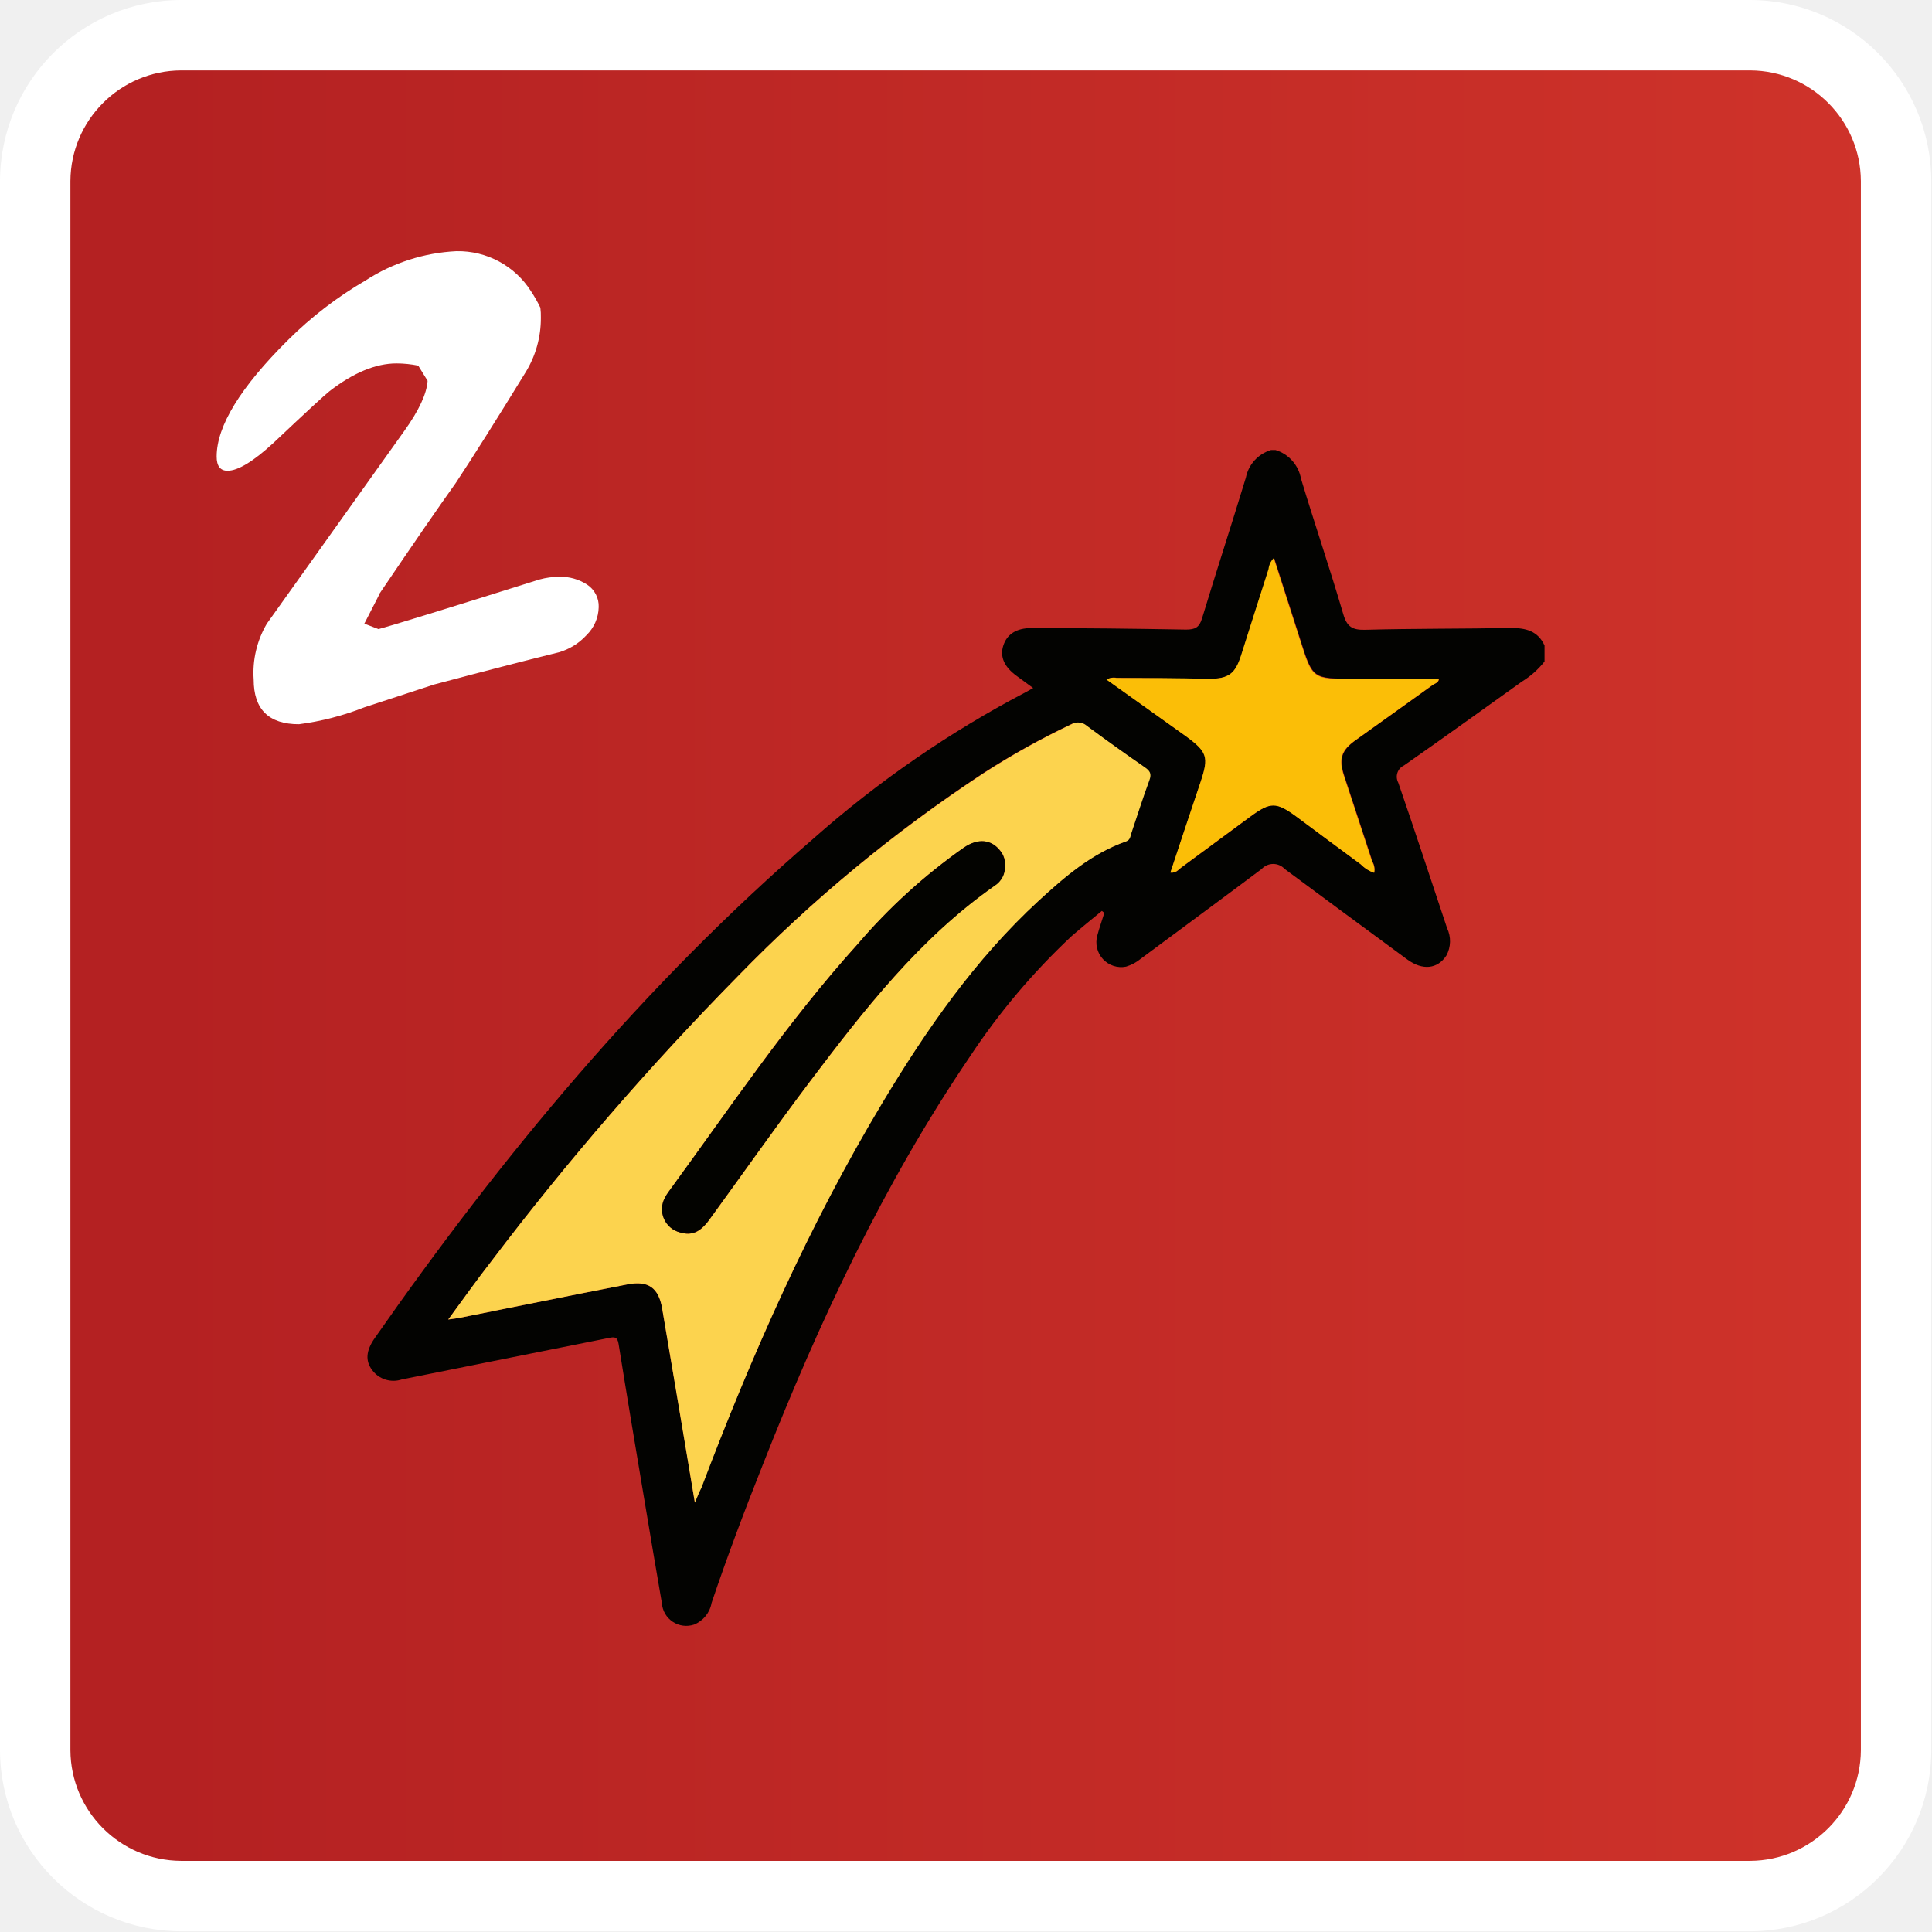
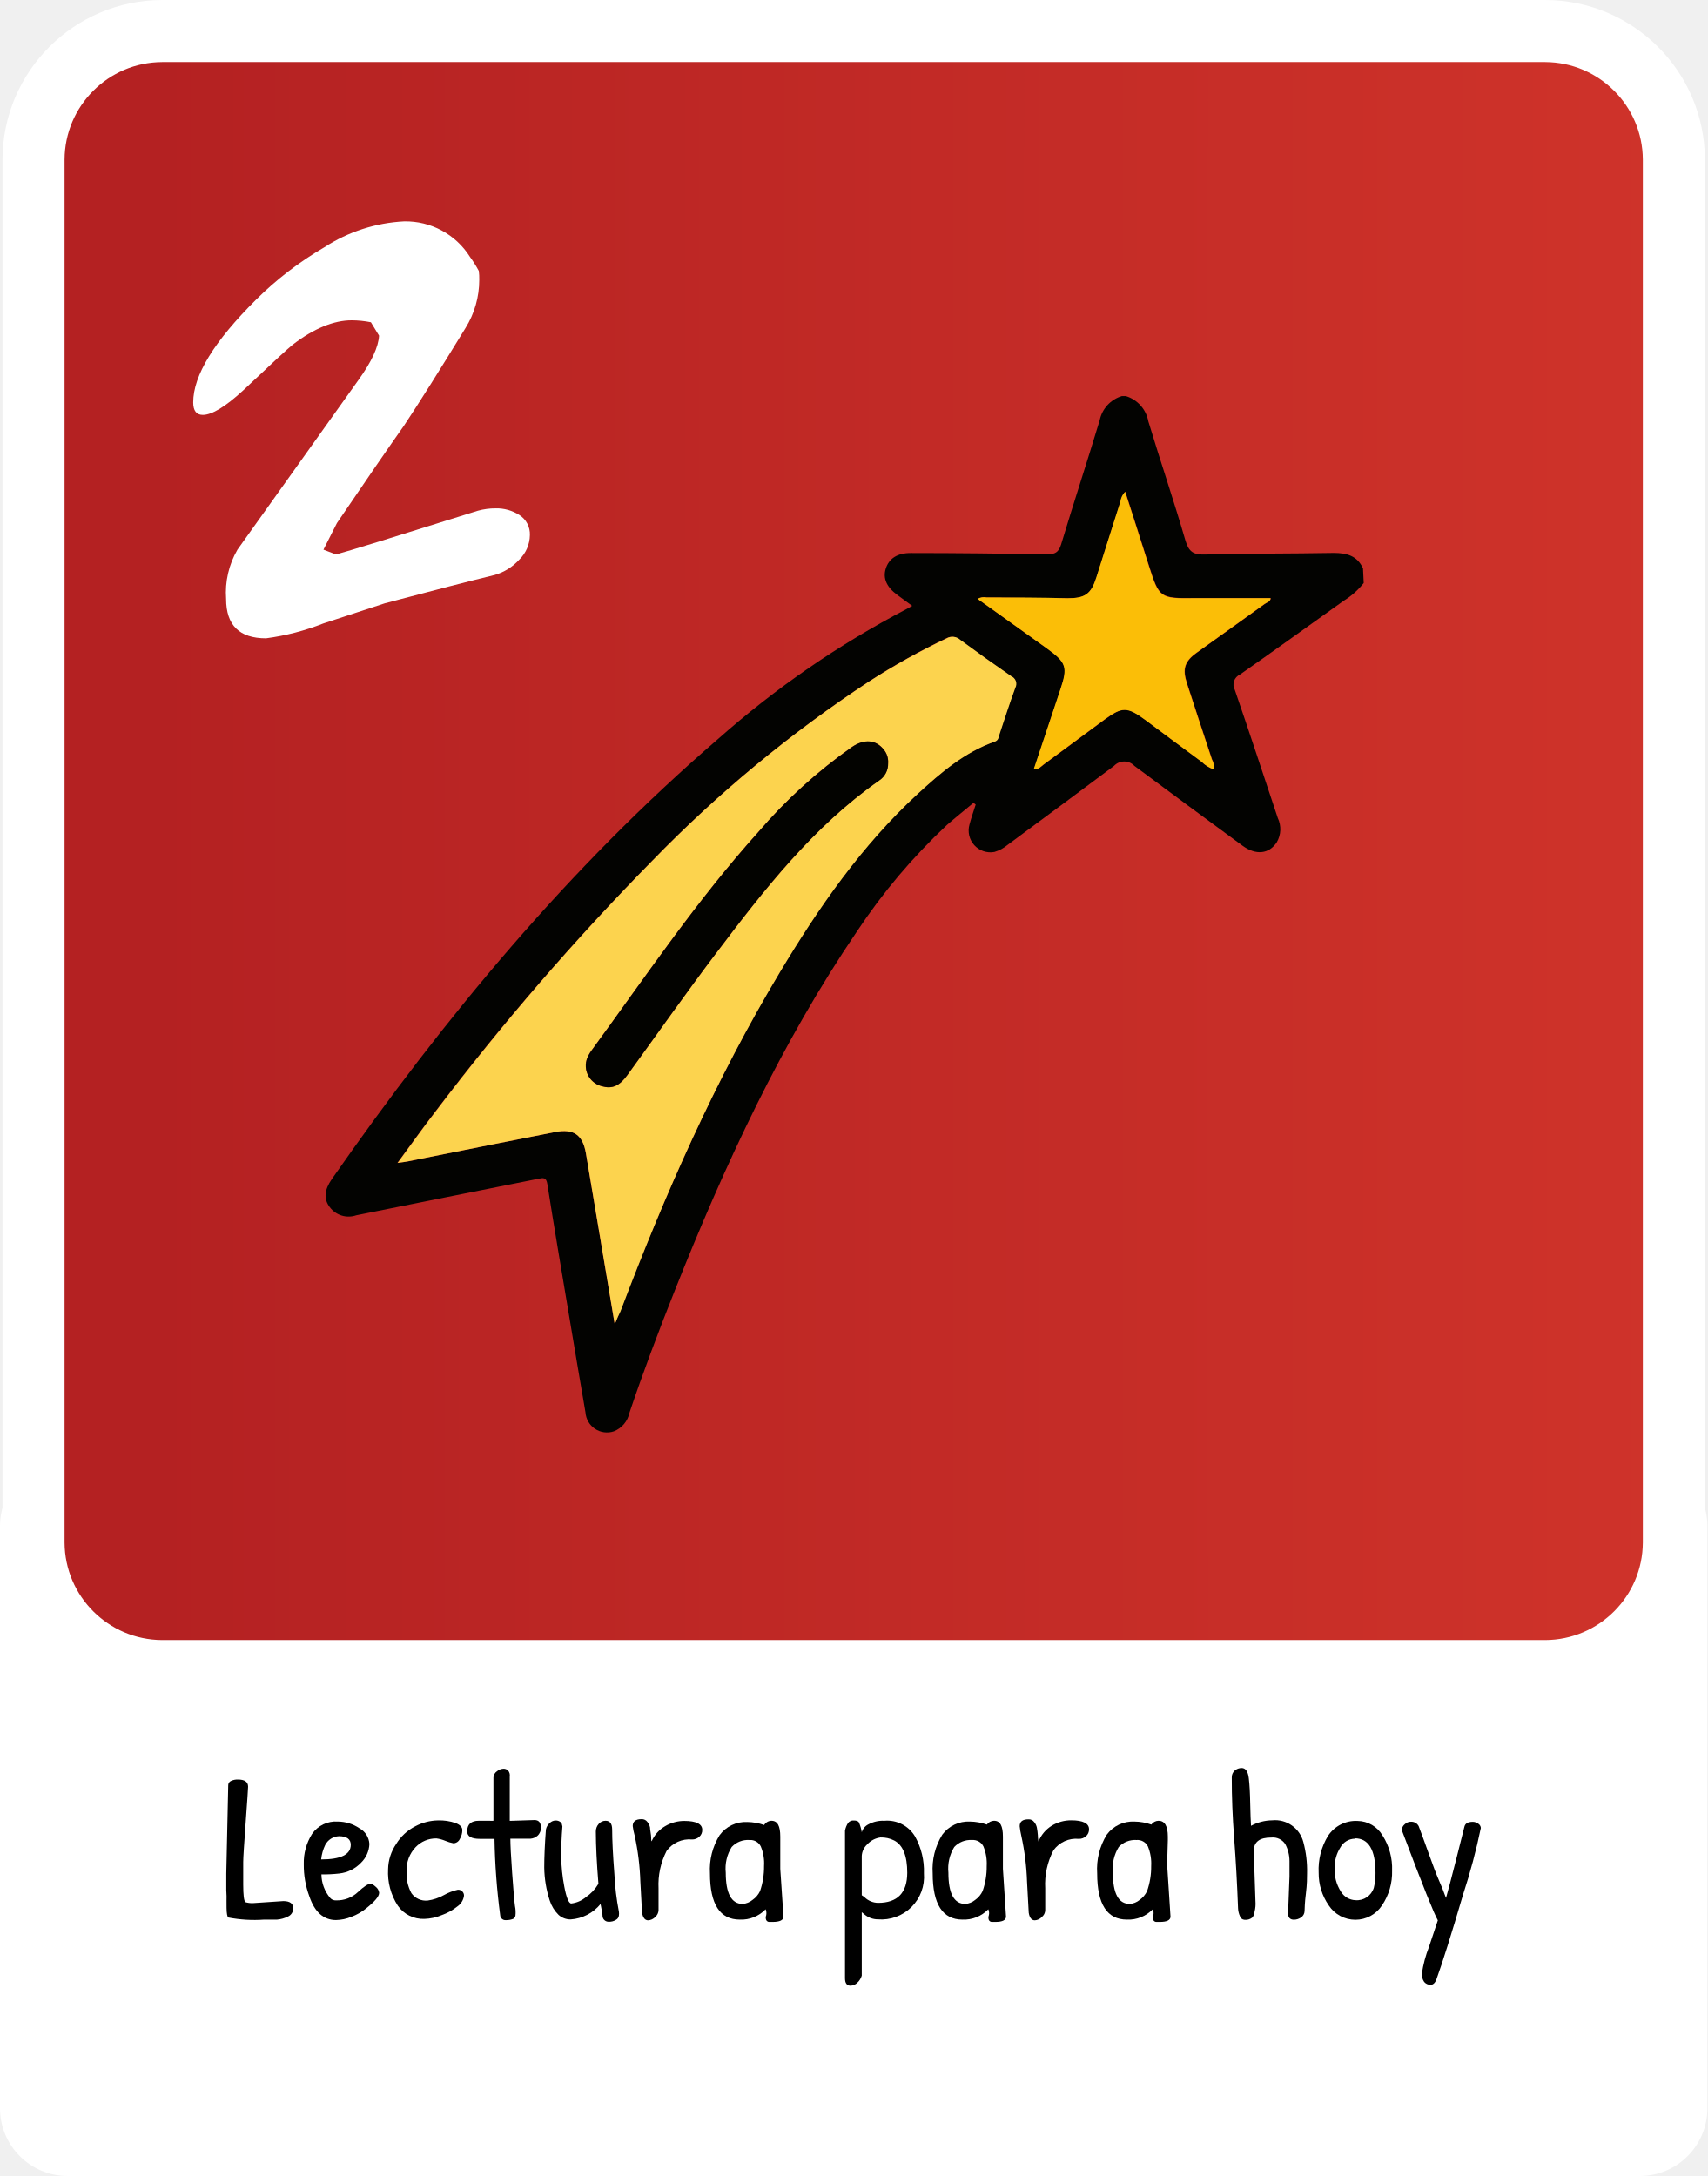
- <svg xmlns="http://www.w3.org/2000/svg" viewBox="0 0 192.07 192.07">
+ <svg xmlns="http://www.w3.org/2000/svg" viewBox="0 0 192.56 245.45">
  <defs>
-     <style>.cls-1{fill:url(#linear-gradient);}.cls-2{fill:#fff;}.cls-3{fill:#030301;}.cls-4{fill:#fcd34e;}.cls-5{fill:#fbbe07;}.cls-6{fill:#030300;}</style>
-     <linearGradient id="linear-gradient" x1="3.5" y1="96.03" x2="188.57" y2="96.03" gradientUnits="userSpaceOnUse">
+     <style>.cls-1{fill:#fff;}.cls-2{fill:url(#linear-gradient);}.cls-3{fill:#030301;}.cls-4{fill:#fcd34e;}.cls-5{fill:#fbbe07;}.cls-6{fill:#030300;}</style>
+     <linearGradient id="linear-gradient" x1="3.75" y1="96.03" x2="188.81" y2="96.03" gradientUnits="userSpaceOnUse">
      <stop offset="0.07" stop-color="#b42122" />
      <stop offset="1" stop-color="#cf332a" />
    </linearGradient>
  </defs>
  <g id="Capa_2" data-name="Capa 2">
    <g id="Capa_1-2" data-name="Capa 1">
-       <rect class="cls-1" x="3.5" y="3.5" width="185.07" height="185.07" rx="14.53" />
-       <path class="cls-2" d="M174,7a11.06,11.06,0,0,1,11,11V174a11.07,11.07,0,0,1-11,11H18A11.06,11.06,0,0,1,7,174V18A11.06,11.06,0,0,1,18,7H174m0-7H18A18.05,18.05,0,0,0,0,18V174a18.05,18.05,0,0,0,18,18H174a18.05,18.05,0,0,0,18-18V18A18.05,18.05,0,0,0,174,0Z" />
-       <path class="cls-2" d="M59.52,60.36a4,4,0,0,1-1.22,2.79,6,6,0,0,1-2.74,1.7q-4.11,1-12.4,3.2l-6.94,2.27A27.44,27.44,0,0,1,29.72,72q-4.5,0-4.5-4.44A9.64,9.64,0,0,1,26.53,62L40.18,42.86c1.48-2.06,2.25-3.74,2.33-5l-.93-1.51a11.07,11.07,0,0,0-2.16-.22q-3.09,0-6.66,2.76-.7.54-5.58,5.15-3,2.76-4.56,2.76-1.08,0-1.08-1.41,0-4.55,7.1-11.59a38.06,38.06,0,0,1,7.69-5.91,18.23,18.23,0,0,1,9.05-2.92,8.59,8.59,0,0,1,7.42,4,13.8,13.8,0,0,1,.92,1.62,6.69,6.69,0,0,1,.05,1A10.24,10.24,0,0,1,52.26,37q-4.4,7.16-6.94,11-2.59,3.63-7.58,11c0,.08-.54,1.07-1.52,3l1.41.54q1.84-.48,16-4.93a7.5,7.5,0,0,1,2-.27,4.82,4.82,0,0,1,2.71.76A2.56,2.56,0,0,1,59.52,60.36Z" />
-       <path class="cls-3" d="M153.55,65.76a8.54,8.54,0,0,1-2.25,2c-3.9,2.78-7.78,5.59-11.71,8.33a1.24,1.24,0,0,0-.58,1.72c1.66,4.81,3.24,9.64,4.85,14.46a3,3,0,0,1-.07,2.73c-.88,1.34-2.36,1.5-3.88.39-4.07-3-8.16-6-12.19-9a1.56,1.56,0,0,0-2.29,0c-4,3-8,5.94-12,8.91a4.15,4.15,0,0,1-1.49.8A2.47,2.47,0,0,1,109.09,93c.2-.76.47-1.5.7-2.25l-.25-.19c-1,.83-2,1.63-3,2.5a66.9,66.9,0,0,0-10.13,12c-8.57,12.64-15,26.4-20.57,40.54-1.81,4.55-3.54,9.13-5.1,13.76A2.85,2.85,0,0,1,69,161.51a2.43,2.43,0,0,1-3.2-2.14c-.62-3.56-1.21-7.12-1.81-10.68-.84-5-1.69-10.05-2.49-15.07-.12-.77-.44-.71-1-.6-6.85,1.38-13.71,2.73-20.56,4.12a2.63,2.63,0,0,1-2.94-.93c-.69-.92-.62-1.92.24-3.16C49.93,114.88,64,97.92,80.82,83.41a106.46,106.46,0,0,1,21.27-14.66l.62-.35-1.65-1.21c-1.23-.9-1.67-1.9-1.32-3s1.26-1.77,2.86-1.75c5.1,0,10.21.06,15.31.15.9,0,1.32-.21,1.59-1.11,1.42-4.68,2.94-9.33,4.36-14a3.59,3.59,0,0,1,2.5-2.74h.45a3.66,3.66,0,0,1,2.53,2.85c1.36,4.5,2.88,8.95,4.2,13.46.37,1.28.92,1.59,2.18,1.56,4.84-.13,9.67-.09,14.51-.18,1.47,0,2.66.3,3.32,1.74ZM69.08,149.38c.29-.7.45-1.08.6-1.46,5.07-13.21,10.75-26.13,18-38.29,4.38-7.3,9.22-14.26,15.52-20.07,2.6-2.39,5.28-4.71,8.7-5.91.42-.15.42-.49.52-.8.6-1.77,1.15-3.54,1.8-5.29.24-.64,0-.93-.46-1.28q-2.91-2-5.75-4.11a1.3,1.3,0,0,0-1.53-.17,76.43,76.43,0,0,0-8.76,4.88A145.74,145.74,0,0,0,73.35,97.06a290.26,290.26,0,0,0-24.48,28.3c-1.43,1.85-2.79,3.76-4.31,5.82.56-.08.86-.11,1.15-.17,5.56-1.11,11.1-2.24,16.66-3.32,2.09-.41,3.11.34,3.46,2.4C66.9,136.42,68,142.75,69.08,149.38Zm67.53-62.61a1.51,1.51,0,0,0-.16-1.11q-1.41-4.27-2.81-8.55c-.55-1.68-.27-2.51,1.16-3.54,2.53-1.82,5.08-3.62,7.61-5.45.24-.18.64-.25.66-.65-2.87,0-5.72,0-8.57,0-3.93,0-4,0-5.18-3.74-.87-2.73-1.75-5.45-2.65-8.26a1.85,1.85,0,0,0-.52,1.1c-.92,2.85-1.82,5.72-2.73,8.57-.59,1.86-1.29,2.36-3.25,2.34-3,0-6.09-.07-9.13-.09a1.44,1.44,0,0,0-1,.16l7.83,5.61c2.17,1.55,2.34,2.08,1.5,4.59q-1.49,4.48-3,9c.55.07.78-.29,1.07-.5l6.89-5.08c2-1.48,2.6-1.48,4.55,0,2.14,1.59,4.27,3.18,6.42,4.76A3.4,3.4,0,0,0,136.61,86.77Z" />
-       <path class="cls-4" d="M69.08,149.38c-1.11-6.63-2.18-13-3.25-19.29-.35-2.06-1.37-2.81-3.46-2.4-5.56,1.08-11.1,2.21-16.66,3.32-.29.06-.59.09-1.15.17,1.52-2.06,2.88-4,4.31-5.82a290.26,290.26,0,0,1,24.48-28.3A145.74,145.74,0,0,1,97.77,76.88,76.43,76.43,0,0,1,106.53,72a1.3,1.3,0,0,1,1.53.17q2.84,2.1,5.75,4.11c.51.35.7.64.46,1.28-.65,1.75-1.2,3.52-1.8,5.29-.1.31-.1.65-.52.8-3.42,1.2-6.1,3.52-8.7,5.91-6.3,5.81-11.14,12.77-15.52,20.07-7.3,12.16-13,25.08-18,38.29C69.53,148.3,69.37,148.68,69.08,149.38ZM99.91,86.1a2.13,2.13,0,0,0-.45-1.5c-.88-1.15-2.21-1.28-3.65-.32a56.91,56.91,0,0,0-10.52,9.57c-7,7.7-12.72,16.3-18.82,24.64a4,4,0,0,0-.36.58,2.38,2.38,0,0,0,1.5,3.45c1.16.34,2,0,2.9-1.25,3.33-4.58,6.58-9.22,10-13.74C85.92,100.37,91.43,93.27,98.91,88A2.19,2.19,0,0,0,99.91,86.1Z" />
-       <path class="cls-5" d="M136.61,86.77a3.4,3.4,0,0,1-1.33-.84c-2.15-1.58-4.28-3.17-6.42-4.76-2-1.45-2.56-1.45-4.55,0l-6.89,5.08c-.29.21-.52.57-1.07.5q1.5-4.55,3-9c.84-2.51.67-3-1.5-4.59L110,67.56a1.44,1.44,0,0,1,1-.16c3,0,6.09,0,9.13.09,2,0,2.66-.48,3.25-2.34.91-2.85,1.81-5.72,2.73-8.57a1.85,1.85,0,0,1,.52-1.1c.9,2.81,1.78,5.53,2.65,8.26,1.19,3.77,1.25,3.79,5.18,3.74,2.85,0,5.7,0,8.57,0,0,.4-.42.47-.66.65-2.53,1.83-5.08,3.63-7.61,5.45-1.43,1-1.71,1.86-1.16,3.54q1.4,4.27,2.81,8.55A1.51,1.51,0,0,1,136.61,86.77Z" />
-       <path class="cls-6" d="M99.91,86.1a2.19,2.19,0,0,1-1,1.94c-7.48,5.23-13,12.33-18.41,19.49-3.41,4.52-6.66,9.16-10,13.74-.91,1.24-1.74,1.59-2.9,1.25a2.38,2.38,0,0,1-1.5-3.45,4,4,0,0,1,.36-.58c6.1-8.34,11.87-16.94,18.82-24.64a56.91,56.91,0,0,1,10.52-9.57c1.44-1,2.77-.83,3.65.32A2.13,2.13,0,0,1,99.91,86.1Z" />
+       <rect class="cls-1" y="164.52" width="192.56" height="80.93" rx="7.64" />
+       <path d="M25.52,213.21l0-1.86.22-10a.52.52,0,0,1,.31-.46,1.68,1.68,0,0,1,.79-.16q1.14,0,1.14.81c0,.17-.09,1.51-.27,4s-.28,4-.28,4.49v2.53c0,1.19.08,1.84.24,2a2.67,2.67,0,0,0,.84.11l3.44-.23c.74,0,1.12.27,1.12.81a1,1,0,0,1-.61.94,3.3,3.3,0,0,1-1.21.34c-.39,0-.88,0-1.45,0a15.48,15.48,0,0,1-4.06-.24c-.11-.09-.18-.45-.19-1.08s0-1.07,0-1.33S25.52,213.42,25.52,213.21Z" />
+       <path d="M38.1,205.47a4.37,4.37,0,0,1,2.41.74A2.16,2.16,0,0,1,41.66,208a3.11,3.11,0,0,1-.93,2.1,4,4,0,0,1-2.48,1.23,16.09,16.09,0,0,1-2,.1,4.18,4.18,0,0,0,1,2.67.79.79,0,0,0,.64.26,3.45,3.45,0,0,0,2.48-.94c.67-.63,1.15-.94,1.44-.94.12,0,.31.12.57.35a1,1,0,0,1,.38.67c0,.42-.5,1-1.5,1.79a5.76,5.76,0,0,1-1.62.92,4.71,4.71,0,0,1-1.75.37c-1.38,0-2.4-.89-3-2.67a10.1,10.1,0,0,1-.63-3.63,6.11,6.11,0,0,1,.93-3.41A3.26,3.26,0,0,1,38.1,205.47Zm.12,1.65a1.84,1.84,0,0,0-1.55,1,4.94,4.94,0,0,0-.45,1.62c2.22,0,3.34-.55,3.34-1.65C39.56,207.45,39.11,207.12,38.22,207.12Z" />
+       <path d="M44.68,208a5.37,5.37,0,0,1,2.16-2,5.66,5.66,0,0,1,2.55-.66,5.51,5.51,0,0,1,2,.3c.5.2.75.46.75.79a1.93,1.93,0,0,1-.28,1,.82.82,0,0,1-.72.49,4.49,4.49,0,0,1-.92-.28,4,4,0,0,0-1-.27,3.18,3.18,0,0,0-2.36,1,3.68,3.68,0,0,0-1,2.69,4.6,4.6,0,0,0,.54,2.49,2,2,0,0,0,1.84.83,5.28,5.28,0,0,0,1.81-.61,5.76,5.76,0,0,1,1.58-.61.65.65,0,0,1,.7.67,1.73,1.73,0,0,1-.73,1.2,6.06,6.06,0,0,1-1.8,1,5.4,5.4,0,0,1-1.94.42,3.48,3.48,0,0,1-3-1.5,6.86,6.86,0,0,1-1.09-4.11A5.19,5.19,0,0,1,44.68,208Z" />
+       <path d="M54,205.38l1.2,0a2.76,2.76,0,0,0,.45,0v-4.9a.91.91,0,0,1,.41-.69,1.19,1.19,0,0,1,.71-.28.7.7,0,0,1,.54.21.84.84,0,0,1,.18.67c0,.3,0,2,0,5l2.79-.09c.48,0,.72.28.72.83a1.16,1.16,0,0,1-.38.94,1.35,1.35,0,0,1-.78.33c-.28,0-.56,0-.83,0l-1.45,0c0,.65.06,1.94.2,3.87s.24,3.17.32,3.73a3.37,3.37,0,0,1,.05,1.1.53.53,0,0,1-.26.35,2.16,2.16,0,0,1-.84.14.59.59,0,0,1-.62-.57,74.93,74.93,0,0,1-.64-8.6c-.15,0-.69,0-1.65,0s-1.43-.28-1.43-.84C52.69,205.78,53.13,205.38,54,205.38Z" />
+       <path d="M62,205.63a1,1,0,0,1,.63-.28.9.9,0,0,1,.5.12.64.64,0,0,1,.22.22,2.65,2.65,0,0,1,.08.33c-.1,1.24-.14,2.36-.14,3.36a19.61,19.61,0,0,0,.35,3.41c.24,1.28.51,1.92.79,1.92a3.11,3.11,0,0,0,1.64-.71,4.74,4.74,0,0,0,1.42-1.51q-.28-3.44-.29-5.89a1.25,1.25,0,0,1,.32-.86,1,1,0,0,1,.78-.36c.49,0,.74.33.74,1,0,1.13.08,2.81.25,5a29.17,29.17,0,0,0,.51,4.25,1.48,1.48,0,0,1,0,.44.62.62,0,0,1-.32.48,1.44,1.44,0,0,1-.84.22.68.68,0,0,1-.68-.57c0-.32-.11-.79-.23-1.43a4.78,4.78,0,0,1-3.37,1.74A2,2,0,0,1,63,216a4,4,0,0,1-1-1.62,12.58,12.58,0,0,1-.62-3.72c0-1.16.06-2.6.19-4.3A1.29,1.29,0,0,1,62,205.63Z" />
+       <path d="M74.27,213l0,2.46a1.06,1.06,0,0,1-.39.79,1.16,1.16,0,0,1-.78.36c-.36,0-.59-.29-.69-.86,0-.13-.08-1.3-.19-3.5a28.52,28.52,0,0,0-.64-5.19,7.52,7.52,0,0,1-.22-1.08c0-.52.32-.78,1-.78a.76.76,0,0,1,.65.31,1.41,1.41,0,0,1,.3.63c0,.21.07.5.11.87s0,.6.07.69A3.65,3.65,0,0,1,75,206a4.2,4.2,0,0,1,2.2-.6c1.3,0,2,.34,2,1a1,1,0,0,1-.35.8,1.18,1.18,0,0,1-.8.29,3.17,3.17,0,0,0-2.87,1.29A8.35,8.35,0,0,0,74.27,213Z" />
+       <path d="M87,205.38c.7,0,1,.6,1,1.79v.4l0,1.68c0,.52,0,1,0,1.55l.36,5.39c0,.4-.41.6-1.22.6h-.35a.38.38,0,0,1-.38-.22.7.7,0,0,1,0-.52,1.2,1.2,0,0,0-.06-.69,3.81,3.81,0,0,1-2.91,1.17q-3.37,0-3.37-5.21A7.32,7.32,0,0,1,81.16,207a3.64,3.64,0,0,1,3.11-1.48,5.83,5.83,0,0,1,1.91.34A1,1,0,0,1,87,205.38Zm-2.48,2.17a2.49,2.49,0,0,0-2,.79,4.56,4.56,0,0,0-.67,2.89c0,2.35.64,3.53,1.91,3.53a2,2,0,0,0,1.11-.45,2.54,2.54,0,0,0,.85-1,8.51,8.51,0,0,0,.45-2.82,4.94,4.94,0,0,0-.37-2.22A1.3,1.3,0,0,0,84.56,207.55Z" />
+       <path d="M99,216.5a2.34,2.34,0,0,1-1.5-.55l-.31-.26v7.16a1.79,1.79,0,0,1-.5.8,1.13,1.13,0,0,1-.77.33c-.41,0-.62-.28-.62-.84V206.5a2.34,2.34,0,0,1,.35-.88.74.74,0,0,1,.64-.27c.3,0,.49.07.58.21a4.76,4.76,0,0,1,.32,1.11,1.45,1.45,0,0,1,.76-.89,3.44,3.44,0,0,1,1.79-.4,3.66,3.66,0,0,1,3.46,1.77,8,8,0,0,1,1,4.16A4.82,4.82,0,0,1,99,216.5Zm-1.81-7.16v4.44a2.19,2.19,0,0,1,.33.24,2.22,2.22,0,0,0,1.51.62q3.28,0,3.29-3.39c0-1.92-.49-3.14-1.48-3.65a3.21,3.21,0,0,0-1.53-.34,2.44,2.44,0,0,0-1.5.78A1.9,1.9,0,0,0,97.19,209.34Z" />
+       <path d="M112.11,205.38c.7,0,1,.6,1,1.79v.4l0,1.68c0,.52,0,1,0,1.55l.35,5.39c0,.4-.4.6-1.21.6h-.35a.38.38,0,0,1-.38-.22.75.75,0,0,1,0-.52,1.05,1.05,0,0,0-.06-.69,3.8,3.8,0,0,1-2.91,1.17q-3.36,0-3.36-5.21a7.39,7.39,0,0,1,1.08-4.37,3.65,3.65,0,0,1,3.12-1.48,5.88,5.88,0,0,1,1.91.34A1,1,0,0,1,112.11,205.38Zm-2.49,2.17a2.52,2.52,0,0,0-2,.79,4.64,4.64,0,0,0-.66,2.89c0,2.35.63,3.53,1.91,3.53a2,2,0,0,0,1.11-.45,2.59,2.59,0,0,0,.84-1,8.26,8.26,0,0,0,.46-2.82,5.08,5.08,0,0,0-.37-2.22A1.32,1.32,0,0,0,109.62,207.55Z" />
+       <path d="M117.88,213l0,2.46a1,1,0,0,1-.4.79,1.16,1.16,0,0,1-.77.36c-.37,0-.6-.29-.69-.86,0-.13-.08-1.3-.19-3.5a28.38,28.38,0,0,0-.65-5.19A8.42,8.42,0,0,1,115,206c0-.52.31-.78,1-.78a.74.74,0,0,1,.64.31,1.41,1.41,0,0,1,.3.63,8.4,8.4,0,0,1,.11.87c0,.37.06.6.07.69a3.72,3.72,0,0,1,1.51-1.79,4.19,4.19,0,0,1,2.19-.6c1.31,0,2,.34,2,1a1,1,0,0,1-.35.8,1.16,1.16,0,0,1-.8.29,3.15,3.15,0,0,0-2.86,1.29A8.23,8.23,0,0,0,117.88,213Z" />
+       <path d="M130.66,205.38c.7,0,1.05.6,1.05,1.79v.4l-.05,1.68c0,.52,0,1,0,1.55l.35,5.39c0,.4-.4.6-1.21.6h-.35a.38.38,0,0,1-.38-.22.75.75,0,0,1,0-.52,1.05,1.05,0,0,0-.06-.69,3.8,3.8,0,0,1-2.91,1.17q-3.36,0-3.36-5.21a7.39,7.39,0,0,1,1.08-4.37,3.65,3.65,0,0,1,3.12-1.48,5.88,5.88,0,0,1,1.91.34A1,1,0,0,1,130.66,205.38Zm-2.49,2.17a2.52,2.52,0,0,0-2,.79,4.64,4.64,0,0,0-.66,2.89c0,2.35.63,3.53,1.91,3.53a2,2,0,0,0,1.11-.45,2.59,2.59,0,0,0,.84-1,8.26,8.26,0,0,0,.46-2.82,5.08,5.08,0,0,0-.37-2.22A1.32,1.32,0,0,0,128.17,207.55Z" />
+       <path d="M141.4,208.79l.19,5.64a3.64,3.64,0,0,1-.1,1.21,1.11,1.11,0,0,1-.27.67,1.19,1.19,0,0,1-.87.24.56.56,0,0,1-.5-.39,2.34,2.34,0,0,1-.22-.9q-.16-4.2-.44-7.89t-.27-6.86a1,1,0,0,1,.33-.79,1.18,1.18,0,0,1,.79-.29c.44,0,.71.39.8,1.15s.14,1.72.16,2.87.06,2,.09,2.5a5.16,5.16,0,0,1,2.39-.62,3.29,3.29,0,0,1,3.51,2.44,12.45,12.45,0,0,1,.42,3.55c0,.48,0,1.23-.13,2.26s-.14,1.69-.15,2a.89.89,0,0,1-.4.71,1.43,1.43,0,0,1-.8.25q-.66,0-.66-.72l.16-4.15c0-.35,0-.93,0-1.75a4.11,4.11,0,0,0-.49-1.93,1.67,1.67,0,0,0-1.54-.72C142.05,207.26,141.4,207.77,141.4,208.79Z" />
+       <path d="M153.1,205.4a3.32,3.32,0,0,1,2.83,1.65A6.89,6.89,0,0,1,157,211a6.65,6.65,0,0,1-1.14,3.93,3.59,3.59,0,0,1-6,0,6.34,6.34,0,0,1-1.14-3.69,7.29,7.29,0,0,1,1.05-4.15A3.75,3.75,0,0,1,153.1,205.4Zm-.29,2a1.9,1.9,0,0,0-1.65,1,4.17,4.17,0,0,0-.64,2.22,4.55,4.55,0,0,0,.72,2.77,2,2,0,0,0,1.62.95,2,2,0,0,0,2.08-1.4,6.56,6.56,0,0,0,.19-1.67C155.13,208.66,154.35,207.36,152.81,207.36Z" />
+       <path d="M166.11,205.5a1.07,1.07,0,0,1,.61.21.63.63,0,0,1,.29.48,68.76,68.76,0,0,1-2,7.5q-2,6.8-3,9.55c-.15.42-.37.64-.67.64a.9.9,0,0,1-.72-.32,1.51,1.51,0,0,1-.26-.95,13.65,13.65,0,0,1,.8-3c.53-1.57.86-2.56,1-3q-.6-1-4-10a.87.87,0,0,1-.05-.31.88.88,0,0,1,.29-.5,1,1,0,0,1,.79-.31.92.92,0,0,1,.81.5c.22.57.59,1.57,1.1,3s.9,2.46,1.18,3.1.55,1.29.8,2c.22-.75.6-2.2,1.15-4.36s.85-3.39.93-3.69S165.47,205.5,166.11,205.5Z" />
+       <rect class="cls-2" x="3.75" y="3.5" width="185.07" height="185.07" rx="14.53" />
+       <path class="cls-1" d="M174.28,7a11.06,11.06,0,0,1,11,11V174a11.06,11.06,0,0,1-11,11h-156a11.06,11.06,0,0,1-11-11V18a11.06,11.06,0,0,1,11-11h156m0-7h-156a18.05,18.05,0,0,0-18,18V174a18.05,18.05,0,0,0,18,18h156a18.05,18.05,0,0,0,18-18V18a18.05,18.05,0,0,0-18-18Z" />
+       <path class="cls-1" d="M59.76,60.36a3.94,3.94,0,0,1-1.22,2.79,6,6,0,0,1-2.73,1.7q-4.12,1-12.41,3.2l-6.93,2.27A27.44,27.44,0,0,1,30,72q-4.5,0-4.5-4.44A9.66,9.66,0,0,1,26.78,62L40.43,42.86q2.22-3.09,2.32-5l-.92-1.51a11.17,11.17,0,0,0-2.17-.22c-2,0-4.28.92-6.66,2.76q-.7.54-5.58,5.15-3,2.76-4.55,2.76-1.08,0-1.08-1.41,0-4.55,7.09-11.59a38.11,38.11,0,0,1,7.7-5.91,18.2,18.2,0,0,1,9-2.92,8.58,8.58,0,0,1,7.42,4A13.59,13.59,0,0,1,54,30.56a6.69,6.69,0,0,1,.05,1A10.25,10.25,0,0,1,52.5,37q-4.38,7.16-6.93,11Q43,51.64,38,59l-1.52,3,1.41.54q1.83-.48,16-4.93a7.5,7.5,0,0,1,2-.27,4.78,4.78,0,0,1,2.7.76A2.56,2.56,0,0,1,59.76,60.36Z" />
+       <path class="cls-3" d="M153.8,65.76a8.54,8.54,0,0,1-2.25,2c-3.9,2.78-7.79,5.59-11.71,8.33a1.24,1.24,0,0,0-.58,1.72c1.66,4.81,3.24,9.64,4.85,14.46A2.93,2.93,0,0,1,144,95c-.87,1.34-2.36,1.5-3.87.39-4.08-3-8.17-6-12.19-9a1.58,1.58,0,0,0-2.3,0c-4,3-8,5.94-12,8.91a4.15,4.15,0,0,1-1.49.8A2.46,2.46,0,0,1,109.34,93c.2-.76.46-1.5.7-2.25l-.25-.19c-1,.83-2,1.63-3,2.5a67.36,67.36,0,0,0-10.14,12c-8.57,12.64-14.94,26.4-20.56,40.54-1.81,4.55-3.54,9.13-5.1,13.76a2.85,2.85,0,0,1-1.76,2.09,2.43,2.43,0,0,1-3.2-2.14c-.62-3.56-1.21-7.12-1.81-10.68-.84-5-1.7-10.05-2.49-15.07-.12-.77-.44-.71-1-.6-6.85,1.38-13.71,2.73-20.55,4.12a2.65,2.65,0,0,1-3-.93c-.69-.92-.61-1.92.25-3.16,12.67-18.17,26.73-35.13,43.56-49.64a106.46,106.46,0,0,1,21.27-14.66l.62-.35-1.65-1.21c-1.24-.9-1.68-1.9-1.33-3s1.27-1.77,2.87-1.75c5.1,0,10.2.06,15.3.15.9,0,1.32-.21,1.6-1.11,1.41-4.68,2.94-9.33,4.35-14a3.62,3.62,0,0,1,2.5-2.74h.46a3.66,3.66,0,0,1,2.53,2.85c1.36,4.5,2.88,8.95,4.19,13.46.38,1.28.92,1.59,2.19,1.56,4.83-.13,9.67-.09,14.51-.18,1.47,0,2.66.3,3.32,1.74ZM69.33,149.38c.29-.7.45-1.08.6-1.46,5.07-13.21,10.75-26.13,18-38.29,4.38-7.3,9.21-14.26,15.51-20.07,2.6-2.39,5.29-4.71,8.71-5.91.42-.15.42-.49.52-.8.59-1.77,1.15-3.54,1.8-5.29a.93.93,0,0,0-.46-1.28q-2.91-2-5.76-4.11a1.3,1.3,0,0,0-1.53-.17A77.28,77.28,0,0,0,98,76.88,145.67,145.67,0,0,0,73.6,97.06a291.73,291.73,0,0,0-24.49,28.3c-1.42,1.85-2.78,3.76-4.3,5.82.56-.08.86-.11,1.15-.17,5.55-1.11,11.1-2.24,16.66-3.32,2.09-.41,3.11.34,3.46,2.4C67.15,136.42,68.21,142.75,69.33,149.38Zm67.53-62.61a1.51,1.51,0,0,0-.16-1.11c-.94-2.85-1.89-5.7-2.81-8.55-.55-1.68-.28-2.51,1.16-3.54,2.53-1.82,5.07-3.62,7.6-5.45.25-.18.64-.25.67-.65-2.87,0-5.72,0-8.57,0-3.93,0-4,0-5.19-3.74-.86-2.73-1.74-5.45-2.64-8.26a1.93,1.93,0,0,0-.53,1.1c-.92,2.85-1.81,5.72-2.72,8.57-.59,1.86-1.3,2.36-3.25,2.34-3,0-6.09-.07-9.14-.09a1.45,1.45,0,0,0-1,.16l7.84,5.61c2.17,1.55,2.34,2.08,1.5,4.59-1,3-2,6-3,9,.55.07.79-.29,1.08-.5l6.88-5.08c2-1.48,2.6-1.48,4.56,0,2.13,1.59,4.26,3.18,6.41,4.76A3.51,3.51,0,0,0,136.86,86.77Z" />
+       <path class="cls-4" d="M69.33,149.38c-1.12-6.63-2.18-13-3.25-19.29-.35-2.06-1.37-2.81-3.46-2.4C57.06,128.77,51.51,129.9,46,131c-.29.06-.59.09-1.15.17,1.52-2.06,2.88-4,4.3-5.82A291.73,291.73,0,0,1,73.6,97.06,145.67,145.67,0,0,1,98,76.88,77.28,77.28,0,0,1,106.77,72a1.3,1.3,0,0,1,1.53.17q2.85,2.1,5.76,4.11a.93.93,0,0,1,.46,1.28c-.65,1.75-1.21,3.52-1.8,5.29-.1.31-.1.65-.52.8-3.42,1.2-6.11,3.52-8.71,5.91-6.3,5.81-11.13,12.77-15.51,20.07-7.3,12.16-13,25.08-18,38.29C69.78,148.3,69.62,148.68,69.33,149.38ZM100.16,86.1a2.18,2.18,0,0,0-.45-1.5c-.88-1.15-2.21-1.28-3.65-.32a57.29,57.29,0,0,0-10.53,9.57c-6.94,7.7-12.71,16.3-18.81,24.64a4,4,0,0,0-.36.58,2.38,2.38,0,0,0,1.5,3.45c1.16.34,2,0,2.89-1.25,3.33-4.58,6.58-9.22,10-13.74C86.17,100.37,91.68,93.27,99.16,88A2.23,2.23,0,0,0,100.16,86.1Z" />
+       <path class="cls-5" d="M136.86,86.77a3.51,3.51,0,0,1-1.34-.84c-2.15-1.58-4.28-3.17-6.41-4.76-2-1.45-2.56-1.45-4.56,0l-6.88,5.08c-.29.21-.53.57-1.08.5,1-3,2-6,3-9,.84-2.51.67-3-1.5-4.59l-7.84-5.61a1.45,1.45,0,0,1,1-.16c3,0,6.09,0,9.14.09,2,0,2.66-.48,3.25-2.34.91-2.85,1.8-5.72,2.72-8.57a1.93,1.93,0,0,1,.53-1.1c.9,2.81,1.78,5.53,2.64,8.26,1.2,3.77,1.26,3.79,5.19,3.74,2.85,0,5.7,0,8.57,0,0,.4-.42.47-.67.65-2.53,1.83-5.07,3.63-7.6,5.45-1.44,1-1.71,1.86-1.16,3.54.92,2.85,1.87,5.7,2.81,8.55A1.51,1.51,0,0,1,136.86,86.77Z" />
+       <path class="cls-6" d="M100.16,86.1a2.23,2.23,0,0,1-1,1.94c-7.48,5.23-13,12.33-18.41,19.49-3.42,4.52-6.67,9.16-10,13.74-.9,1.24-1.73,1.59-2.89,1.25a2.38,2.38,0,0,1-1.5-3.45,4,4,0,0,1,.36-.58c6.1-8.34,11.87-16.94,18.81-24.64a57.29,57.29,0,0,1,10.53-9.57c1.44-1,2.77-.83,3.65.32A2.18,2.18,0,0,1,100.16,86.1Z" />
    </g>
  </g>
</svg>
